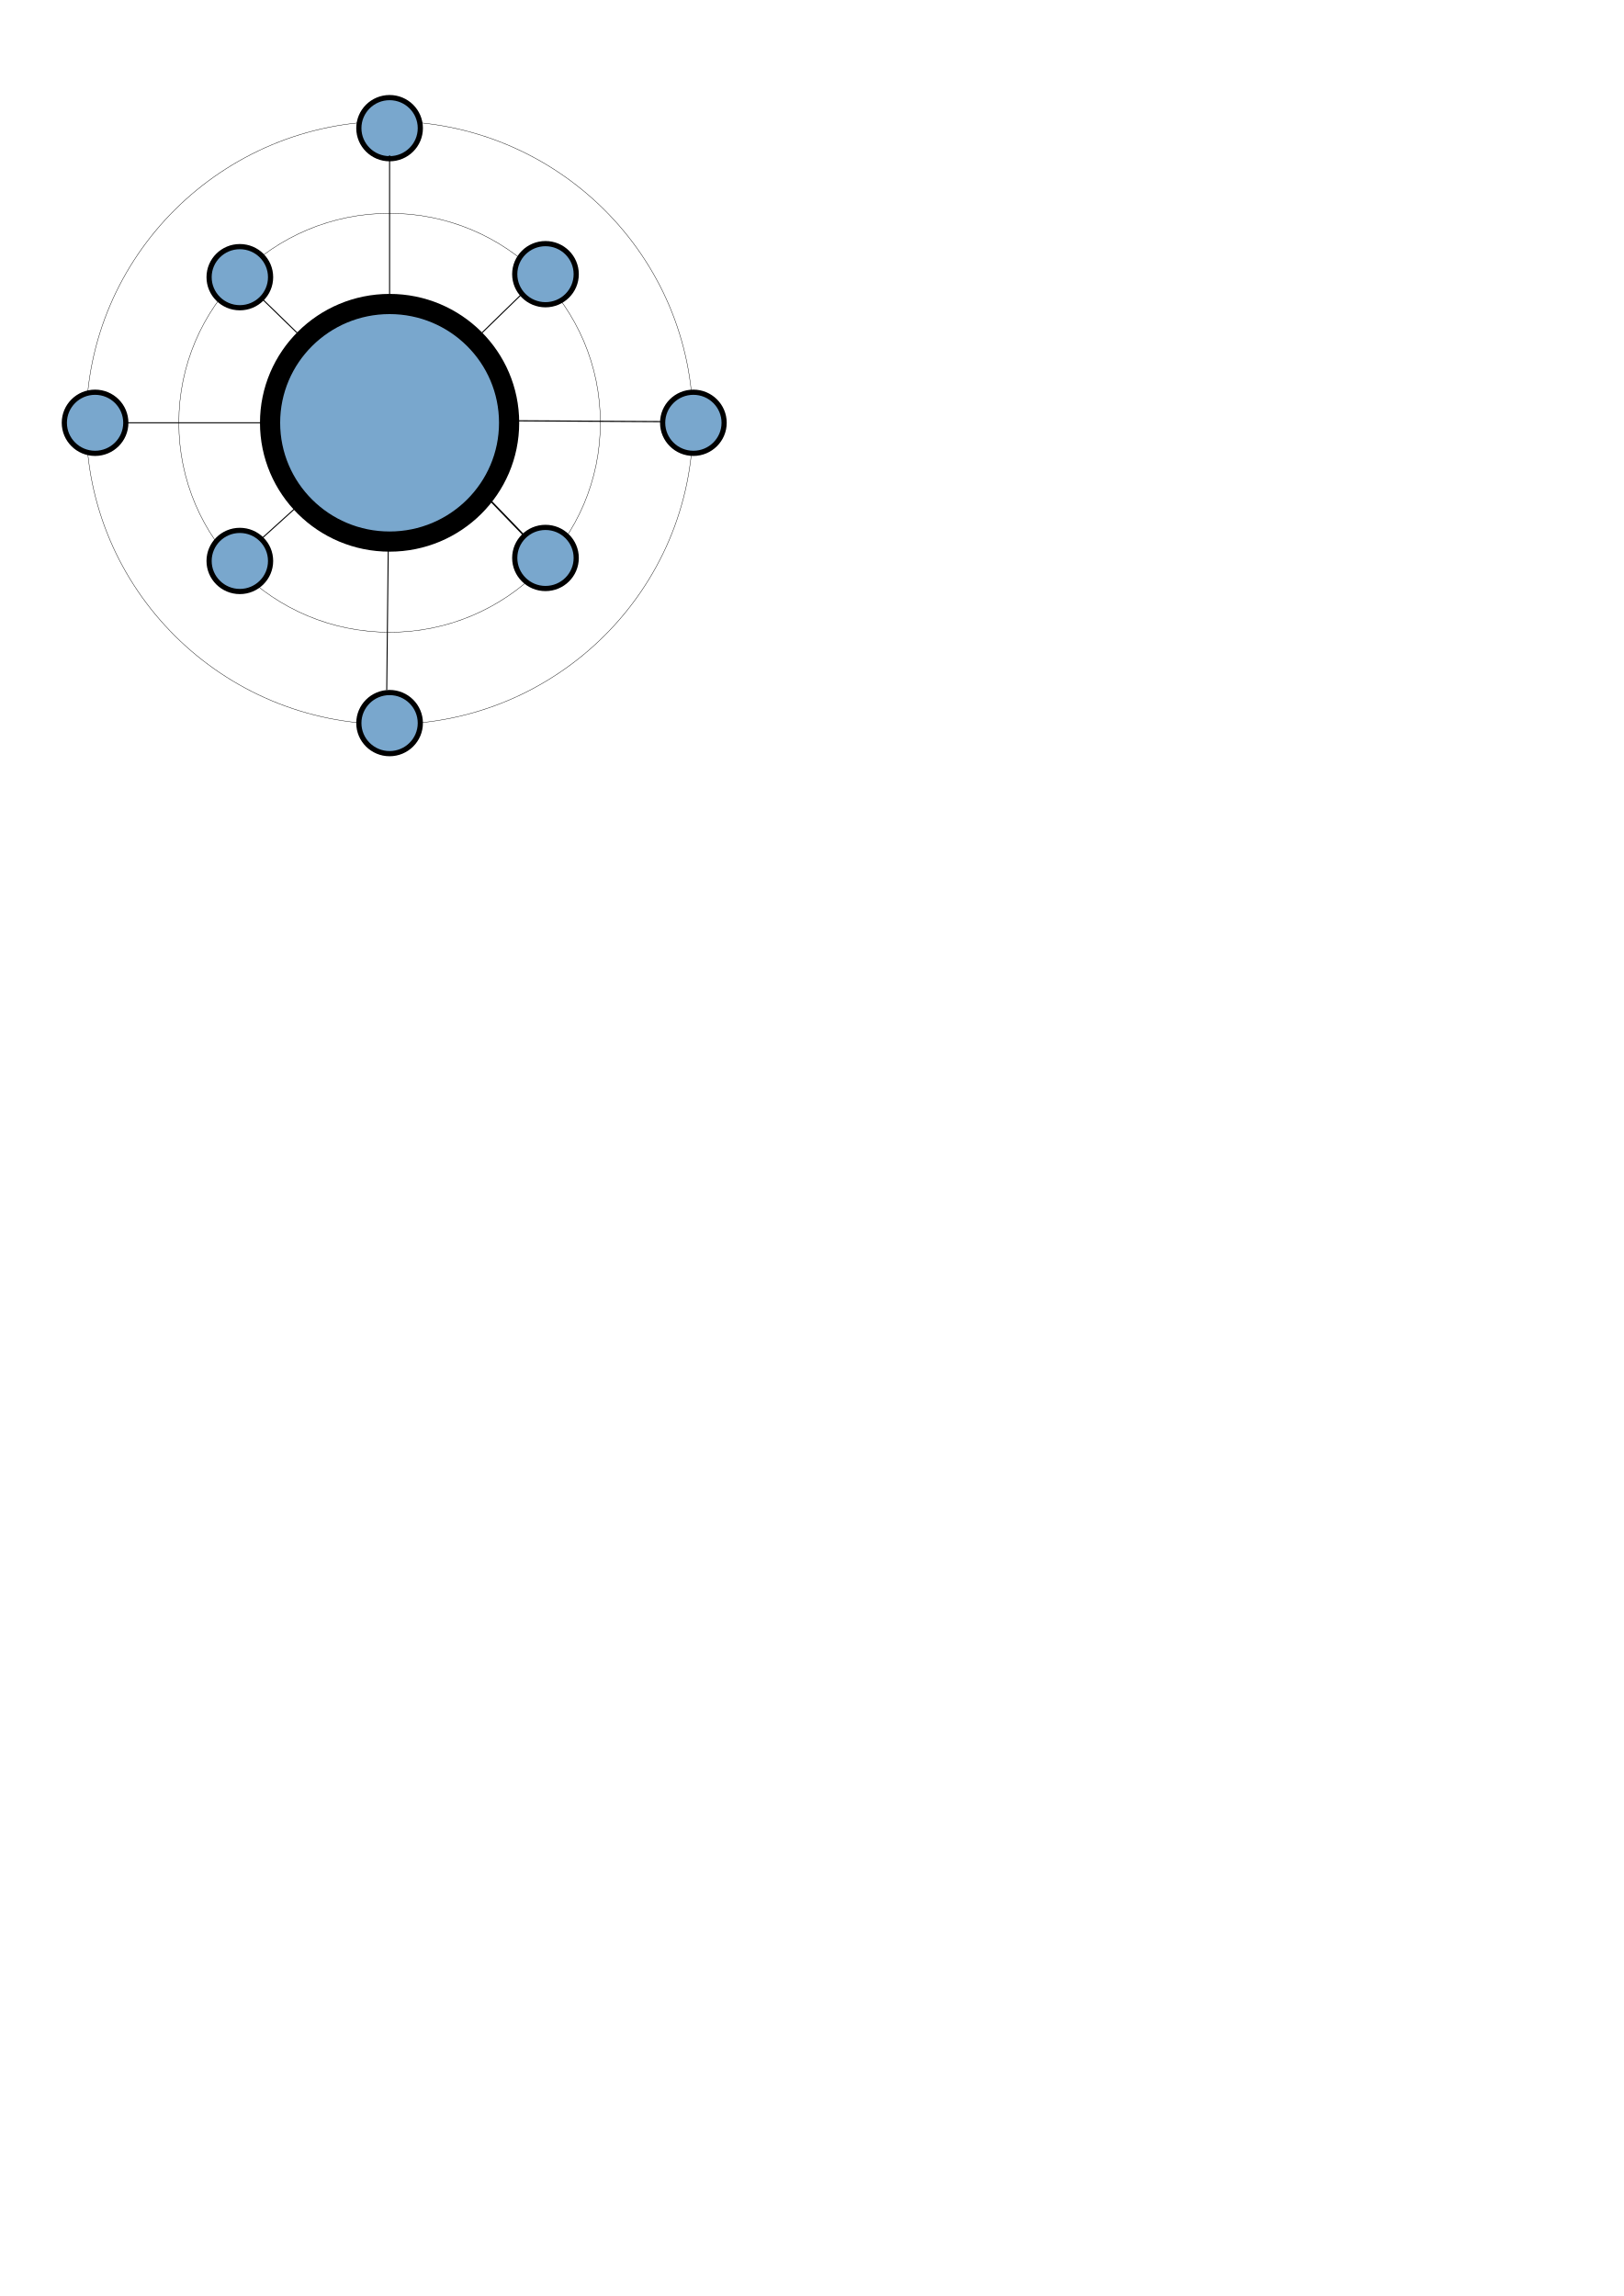
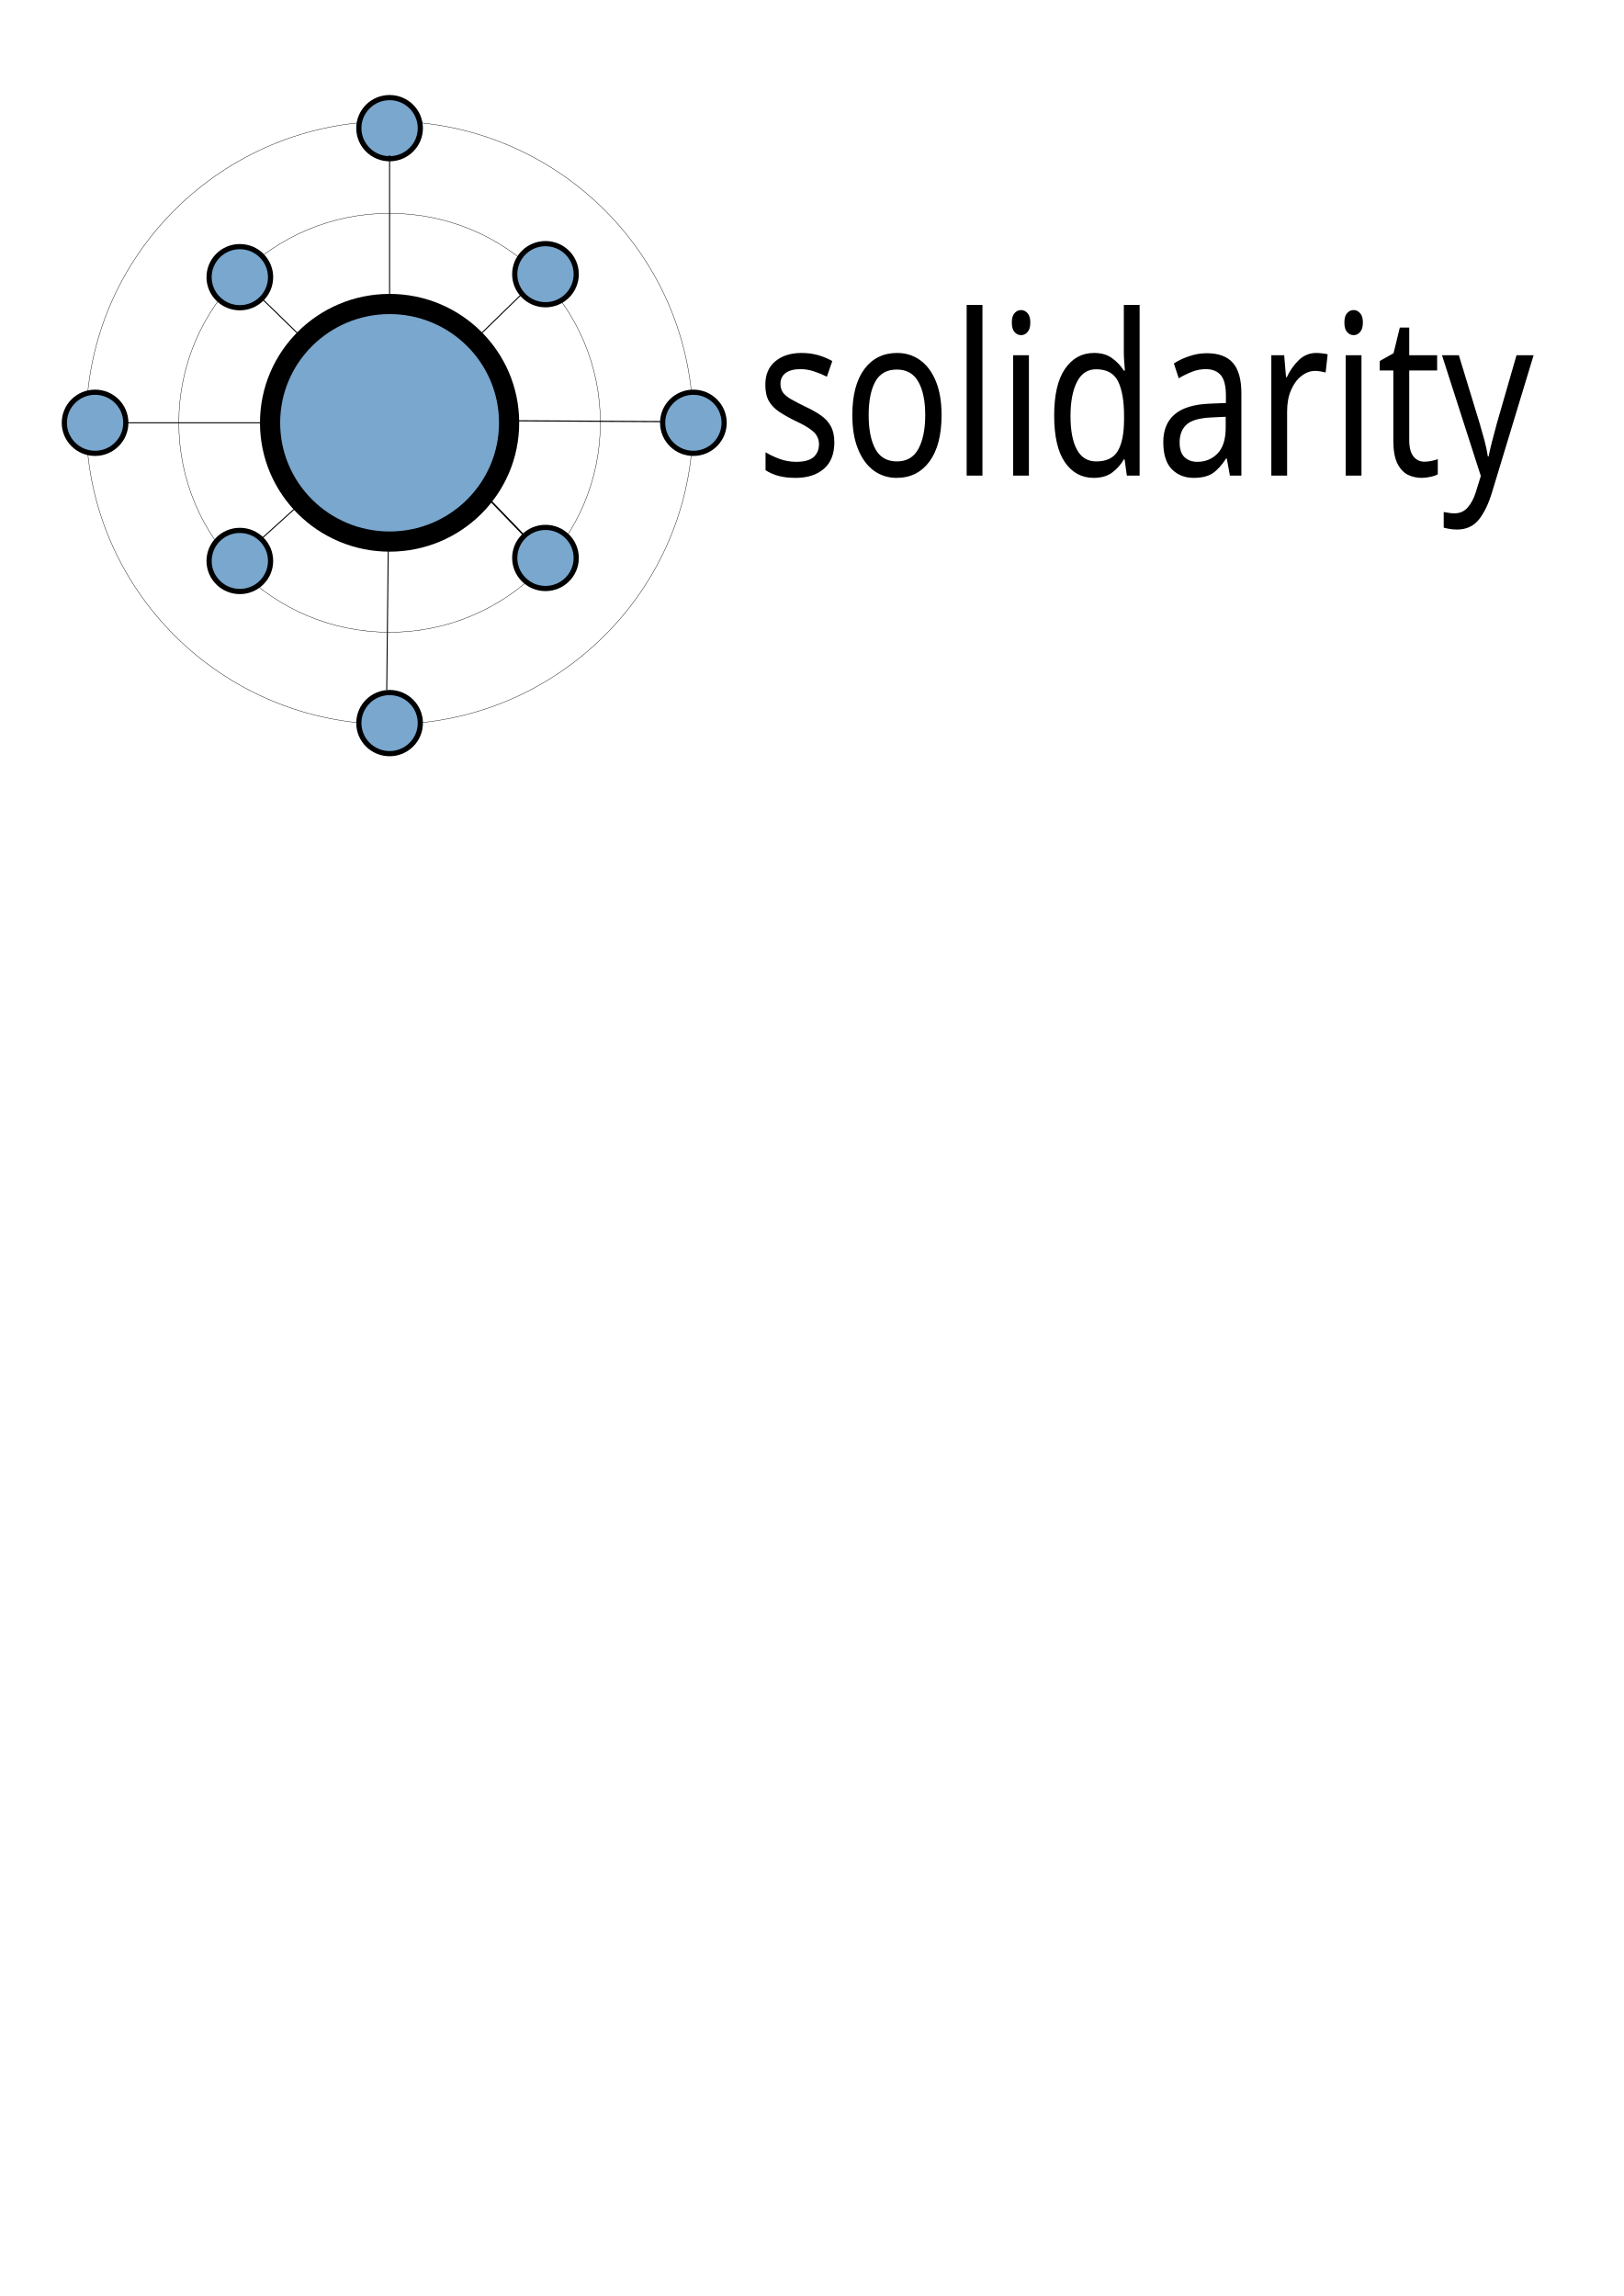
<svg xmlns="http://www.w3.org/2000/svg" xmlns:ns1="http://www.openswatchbook.org/uri/2009/osb" width="210mm" height="297mm" viewBox="0 0 210 297" version="1.1" id="svg8">
  <defs id="defs2">
    <linearGradient id="linearGradient4546" ns1:paint="solid">
      <stop style="stop-color:#000000;stop-opacity:1;" offset="0" id="stop4544" />
    </linearGradient>
  </defs>
  <g id="layer1">
-     <g id="g938">
-       <ellipse ry="27.097" rx="27.26" style="fill:none;stroke:#000000;stroke-width:0.049;stroke-miterlimit:4;stroke-dasharray:none;stroke-opacity:1" cy="54.69" cx="50.387" id="path3713-0" />
-       <ellipse ry="39.005" rx="39.239" style="fill:none;stroke:#000000;stroke-width:0.049;stroke-miterlimit:4;stroke-dasharray:none;stroke-opacity:1" cy="54.69" cx="50.387" id="path3713-0-2" />
-       <ellipse ry="15.366" rx="15.458" style="fill:#79a7cd;fill-opacity:1;stroke:#000000;stroke-width:2.61;stroke-miterlimit:4;stroke-dasharray:none;stroke-opacity:1" cy="54.69" cx="50.387" id="path3713" />
-       <ellipse ry="3.953" rx="3.976" style="fill:#79a7cd;fill-opacity:1;stroke:#000000;stroke-width:0.671;stroke-miterlimit:4;stroke-dasharray:none;stroke-opacity:1" cy="54.69" cx="12.296" id="path3713-4" />
-       <ellipse ry="3.953" rx="3.976" style="fill:#79a7cd;fill-opacity:1;stroke:#000000;stroke-width:0.671;stroke-miterlimit:4;stroke-dasharray:none;stroke-opacity:1" cy="54.69" cx="89.678" id="path3713-4-7" />
-       <ellipse ry="3.953" rx="3.976" style="fill:#79a7cd;fill-opacity:1;stroke:#000000;stroke-width:0.671;stroke-miterlimit:4;stroke-dasharray:none;stroke-opacity:1" cy="93.536" cx="50.387" id="path3713-4-5" />
-       <ellipse ry="3.953" rx="3.976" style="fill:#79a7cd;fill-opacity:1;stroke:#000000;stroke-width:0.671;stroke-miterlimit:4;stroke-dasharray:none;stroke-opacity:1" cy="16.578" cx="50.387" id="path3713-4-3" />
-       <ellipse ry="3.953" rx="3.976" style="fill:#79a7cd;fill-opacity:1;stroke:#000000;stroke-width:0.671;stroke-miterlimit:4;stroke-dasharray:none;stroke-opacity:1" cy="35.467" cx="70.549" id="path3713-4-8" />
-       <ellipse ry="3.953" rx="3.976" style="fill:#79a7cd;fill-opacity:1;stroke:#000000;stroke-width:0.671;stroke-miterlimit:4;stroke-dasharray:none;stroke-opacity:1" cy="72.175" cx="70.549" id="path3713-4-9" />
-       <ellipse ry="3.953" rx="3.976" style="fill:#79a7cd;fill-opacity:1;stroke:#000000;stroke-width:0.671;stroke-miterlimit:4;stroke-dasharray:none;stroke-opacity:1" cy="35.855" cx="31.019" id="path3713-4-8-1" />
-       <ellipse ry="3.953" rx="3.976" style="fill:#79a7cd;fill-opacity:1;stroke:#000000;stroke-width:0.671;stroke-miterlimit:4;stroke-dasharray:none;stroke-opacity:1" cy="72.562" cx="31.019" id="path3713-4-9-8" />
-       <path id="path4664" d="m 33.861,38.619 5.476,5.326" style="fill:#79a7cd;fill-opacity:1;fill-rule:evenodd;stroke:#000000;stroke-width:0.129px;stroke-linecap:butt;stroke-linejoin:miter;stroke-opacity:1" />
-       <path id="path4686" d="m 61.428,43.936 5.93,-5.776" style="fill:#79a7cd;fill-opacity:1;fill-rule:evenodd;stroke:#000000;stroke-width:0.129px;stroke-linecap:butt;stroke-linejoin:miter;stroke-opacity:1" />
-       <path id="path4690" d="m 62.14,63.422 5.554,5.753" style="fill:#79a7cd;fill-opacity:1;fill-rule:evenodd;stroke:#000000;stroke-width:0.208px;stroke-linecap:butt;stroke-linejoin:miter;stroke-opacity:1" />
-       <path id="path4692" d="M 34.929,54.69 H 16.273" style="fill:#79a7cd;fill-opacity:1;fill-rule:evenodd;stroke:#000000;stroke-width:0.129px;stroke-linecap:butt;stroke-linejoin:miter;stroke-opacity:1" />
-       <path id="path4696" d="m 66.939,54.432 18.841,0.107" style="fill:#79a7cd;fill-opacity:1;fill-rule:evenodd;stroke:#000000;stroke-width:0.146px;stroke-linecap:butt;stroke-linejoin:miter;stroke-opacity:1" />
-       <path id="path4700" d="M 50.223,70.055 50.018,89.256" style="fill:#79a7cd;fill-opacity:1;fill-rule:evenodd;stroke:#000000;stroke-width:0.129px;stroke-linecap:butt;stroke-linejoin:miter;stroke-opacity:1" />
-       <path id="path4702" d="m 38.959,65.037 -5.358,4.851" style="fill:#79a7cd;fill-opacity:1;fill-rule:evenodd;stroke:#000000;stroke-width:0.129px;stroke-linecap:butt;stroke-linejoin:miter;stroke-opacity:1" />
-       <path id="path4704" d="m 50.387,39.324 2e-6,-19.241" style="fill:#79a7cd;fill-opacity:1;fill-rule:evenodd;stroke:#000000;stroke-width:0.129px;stroke-linecap:butt;stroke-linejoin:miter;stroke-opacity:1" />
-       <flowRoot transform="matrix(0.5821833,0,0,0.7262112,-90.99837,-65.37136)" style="font-style:normal;font-variant:normal;font-weight:normal;font-stretch:normal;font-size:40px;line-height:1.25;font-family:sans-serif;-inkscape-font-specification:'sans-serif, Normal';font-variant-ligatures:normal;font-variant-caps:normal;font-variant-numeric:normal;font-feature-settings:normal;text-align:start;letter-spacing:0px;word-spacing:0px;writing-mode:lr-tb;text-anchor:start;fill:#000000;fill-opacity:1;stroke:none" id="flowRoot841" xml:space="preserve">
-         <flowRegion style="font-style:normal;font-variant:normal;font-weight:normal;font-stretch:normal;font-size:40px;font-family:sans-serif;-inkscape-font-specification:'sans-serif, Normal';font-variant-ligatures:normal;font-variant-caps:normal;font-variant-numeric:normal;font-feature-settings:normal;text-align:start;writing-mode:lr-tb;text-anchor:start" id="flowRegion843">
-           <rect style="font-style:normal;font-variant:normal;font-weight:normal;font-stretch:normal;font-size:40px;font-family:sans-serif;-inkscape-font-specification:'sans-serif, Normal';font-variant-ligatures:normal;font-variant-caps:normal;font-variant-numeric:normal;font-feature-settings:normal;text-align:start;writing-mode:lr-tb;text-anchor:start" y="138.234" x="324.286" height="67.143" width="388.571" id="rect845" />
-         </flowRegion>
-         <flowPara style="font-style:normal;font-variant:normal;font-weight:normal;font-stretch:normal;font-size:40px;font-family:sans-serif;-inkscape-font-specification:'sans-serif, Normal';font-variant-ligatures:normal;font-variant-caps:normal;font-variant-numeric:normal;font-feature-settings:normal;text-align:start;writing-mode:lr-tb;text-anchor:start" id="flowPara847">solidarity</flowPara>
-       </flowRoot>
-     </g>
+     <ellipse id="path3713-0" cx="50.387" cy="54.69" style="fill:none;stroke:#000000;stroke-width:0.049;stroke-miterlimit:4;stroke-dasharray:none;stroke-opacity:1" rx="27.26" ry="27.097" />
+     <ellipse id="path3713-0-2" cx="50.387" cy="54.69" style="fill:none;stroke:#000000;stroke-width:0.049;stroke-miterlimit:4;stroke-dasharray:none;stroke-opacity:1" rx="39.239" ry="39.005" />
+     <ellipse id="path3713" cx="50.387" cy="54.69" style="fill:#79a7cd;fill-opacity:1;stroke:#000000;stroke-width:2.61;stroke-miterlimit:4;stroke-dasharray:none;stroke-opacity:1" rx="15.458" ry="15.366" />
+     <ellipse id="path3713-4" cx="12.296" cy="54.69" style="fill:#79a7cd;fill-opacity:1;stroke:#000000;stroke-width:0.671;stroke-miterlimit:4;stroke-dasharray:none;stroke-opacity:1" rx="3.976" ry="3.953" />
+     <ellipse id="path3713-4-7" cx="89.678" cy="54.69" style="fill:#79a7cd;fill-opacity:1;stroke:#000000;stroke-width:0.671;stroke-miterlimit:4;stroke-dasharray:none;stroke-opacity:1" rx="3.976" ry="3.953" />
+     <ellipse id="path3713-4-5" cx="50.387" cy="93.536" style="fill:#79a7cd;fill-opacity:1;stroke:#000000;stroke-width:0.671;stroke-miterlimit:4;stroke-dasharray:none;stroke-opacity:1" rx="3.976" ry="3.953" />
+     <ellipse id="path3713-4-3" cx="50.387" cy="16.578" style="fill:#79a7cd;fill-opacity:1;stroke:#000000;stroke-width:0.671;stroke-miterlimit:4;stroke-dasharray:none;stroke-opacity:1" rx="3.976" ry="3.953" />
+     <ellipse id="path3713-4-8" cx="70.549" cy="35.467" style="fill:#79a7cd;fill-opacity:1;stroke:#000000;stroke-width:0.671;stroke-miterlimit:4;stroke-dasharray:none;stroke-opacity:1" rx="3.976" ry="3.953" />
+     <ellipse id="path3713-4-9" cx="70.549" cy="72.175" style="fill:#79a7cd;fill-opacity:1;stroke:#000000;stroke-width:0.671;stroke-miterlimit:4;stroke-dasharray:none;stroke-opacity:1" rx="3.976" ry="3.953" />
+     <ellipse id="path3713-4-8-1" cx="31.019" cy="35.855" style="fill:#79a7cd;fill-opacity:1;stroke:#000000;stroke-width:0.671;stroke-miterlimit:4;stroke-dasharray:none;stroke-opacity:1" rx="3.976" ry="3.953" />
+     <ellipse id="path3713-4-9-8" cx="31.019" cy="72.562" style="fill:#79a7cd;fill-opacity:1;stroke:#000000;stroke-width:0.671;stroke-miterlimit:4;stroke-dasharray:none;stroke-opacity:1" rx="3.976" ry="3.953" />
+     <path style="fill:#79a7cd;fill-opacity:1;fill-rule:evenodd;stroke:#000000;stroke-width:0.129px;stroke-linecap:butt;stroke-linejoin:miter;stroke-opacity:1" d="m 33.861,38.619 5.476,5.326" id="path4664" />
+     <path style="fill:#79a7cd;fill-opacity:1;fill-rule:evenodd;stroke:#000000;stroke-width:0.129px;stroke-linecap:butt;stroke-linejoin:miter;stroke-opacity:1" d="m 61.428,43.936 5.93,-5.776" id="path4686" />
+     <path style="fill:#79a7cd;fill-opacity:1;fill-rule:evenodd;stroke:#000000;stroke-width:0.208px;stroke-linecap:butt;stroke-linejoin:miter;stroke-opacity:1" d="m 62.14,63.422 5.554,5.753" id="path4690" />
+     <path style="fill:#79a7cd;fill-opacity:1;fill-rule:evenodd;stroke:#000000;stroke-width:0.129px;stroke-linecap:butt;stroke-linejoin:miter;stroke-opacity:1" d="M 34.929,54.69 H 16.273" id="path4692" />
+     <path style="fill:#79a7cd;fill-opacity:1;fill-rule:evenodd;stroke:#000000;stroke-width:0.146px;stroke-linecap:butt;stroke-linejoin:miter;stroke-opacity:1" d="m 66.939,54.432 18.841,0.107" id="path4696" />
+     <path style="fill:#79a7cd;fill-opacity:1;fill-rule:evenodd;stroke:#000000;stroke-width:0.129px;stroke-linecap:butt;stroke-linejoin:miter;stroke-opacity:1" d="M 50.223,70.055 50.018,89.256" id="path4700" />
+     <path style="fill:#79a7cd;fill-opacity:1;fill-rule:evenodd;stroke:#000000;stroke-width:0.129px;stroke-linecap:butt;stroke-linejoin:miter;stroke-opacity:1" d="m 38.959,65.037 -5.358,4.851" id="path4702" />
+     <path style="fill:#79a7cd;fill-opacity:1;fill-rule:evenodd;stroke:#000000;stroke-width:0.129px;stroke-linecap:butt;stroke-linejoin:miter;stroke-opacity:1" d="m 50.387,39.324 2e-6,-19.241" id="path4704" />
+     <text xml:space="preserve" style="font-style:normal;font-variant:normal;font-weight:normal;font-stretch:normal;font-size:26.009px;line-height:1.25;font-family:sans-serif;-inkscape-font-specification:'sans-serif, Normal';font-variant-ligatures:normal;font-variant-caps:normal;font-variant-numeric:normal;font-feature-settings:normal;text-align:start;letter-spacing:0px;word-spacing:0px;writing-mode:lr-tb;text-anchor:start;fill:#000000;fill-opacity:1;stroke:none;stroke-width:0.65" x="109.224" y="55.081" id="text899" transform="scale(0.8953615,1.116867)">
+       <tspan x="109.224" y="55.081" id="tspan897" style="stroke-width:0.65">
+         <tspan x="109.224" y="55.081" style="font-style:normal;font-variant:normal;font-weight:normal;font-stretch:normal;font-size:26.009px;font-family:sans-serif;-inkscape-font-specification:'sans-serif, Normal';font-variant-ligatures:normal;font-variant-caps:normal;font-variant-numeric:normal;font-feature-settings:normal;text-align:start;writing-mode:lr-tb;text-anchor:start;stroke-width:0.65" id="tspan895">solidarity</tspan>
+       </tspan>
+     </text>
  </g>
</svg>
